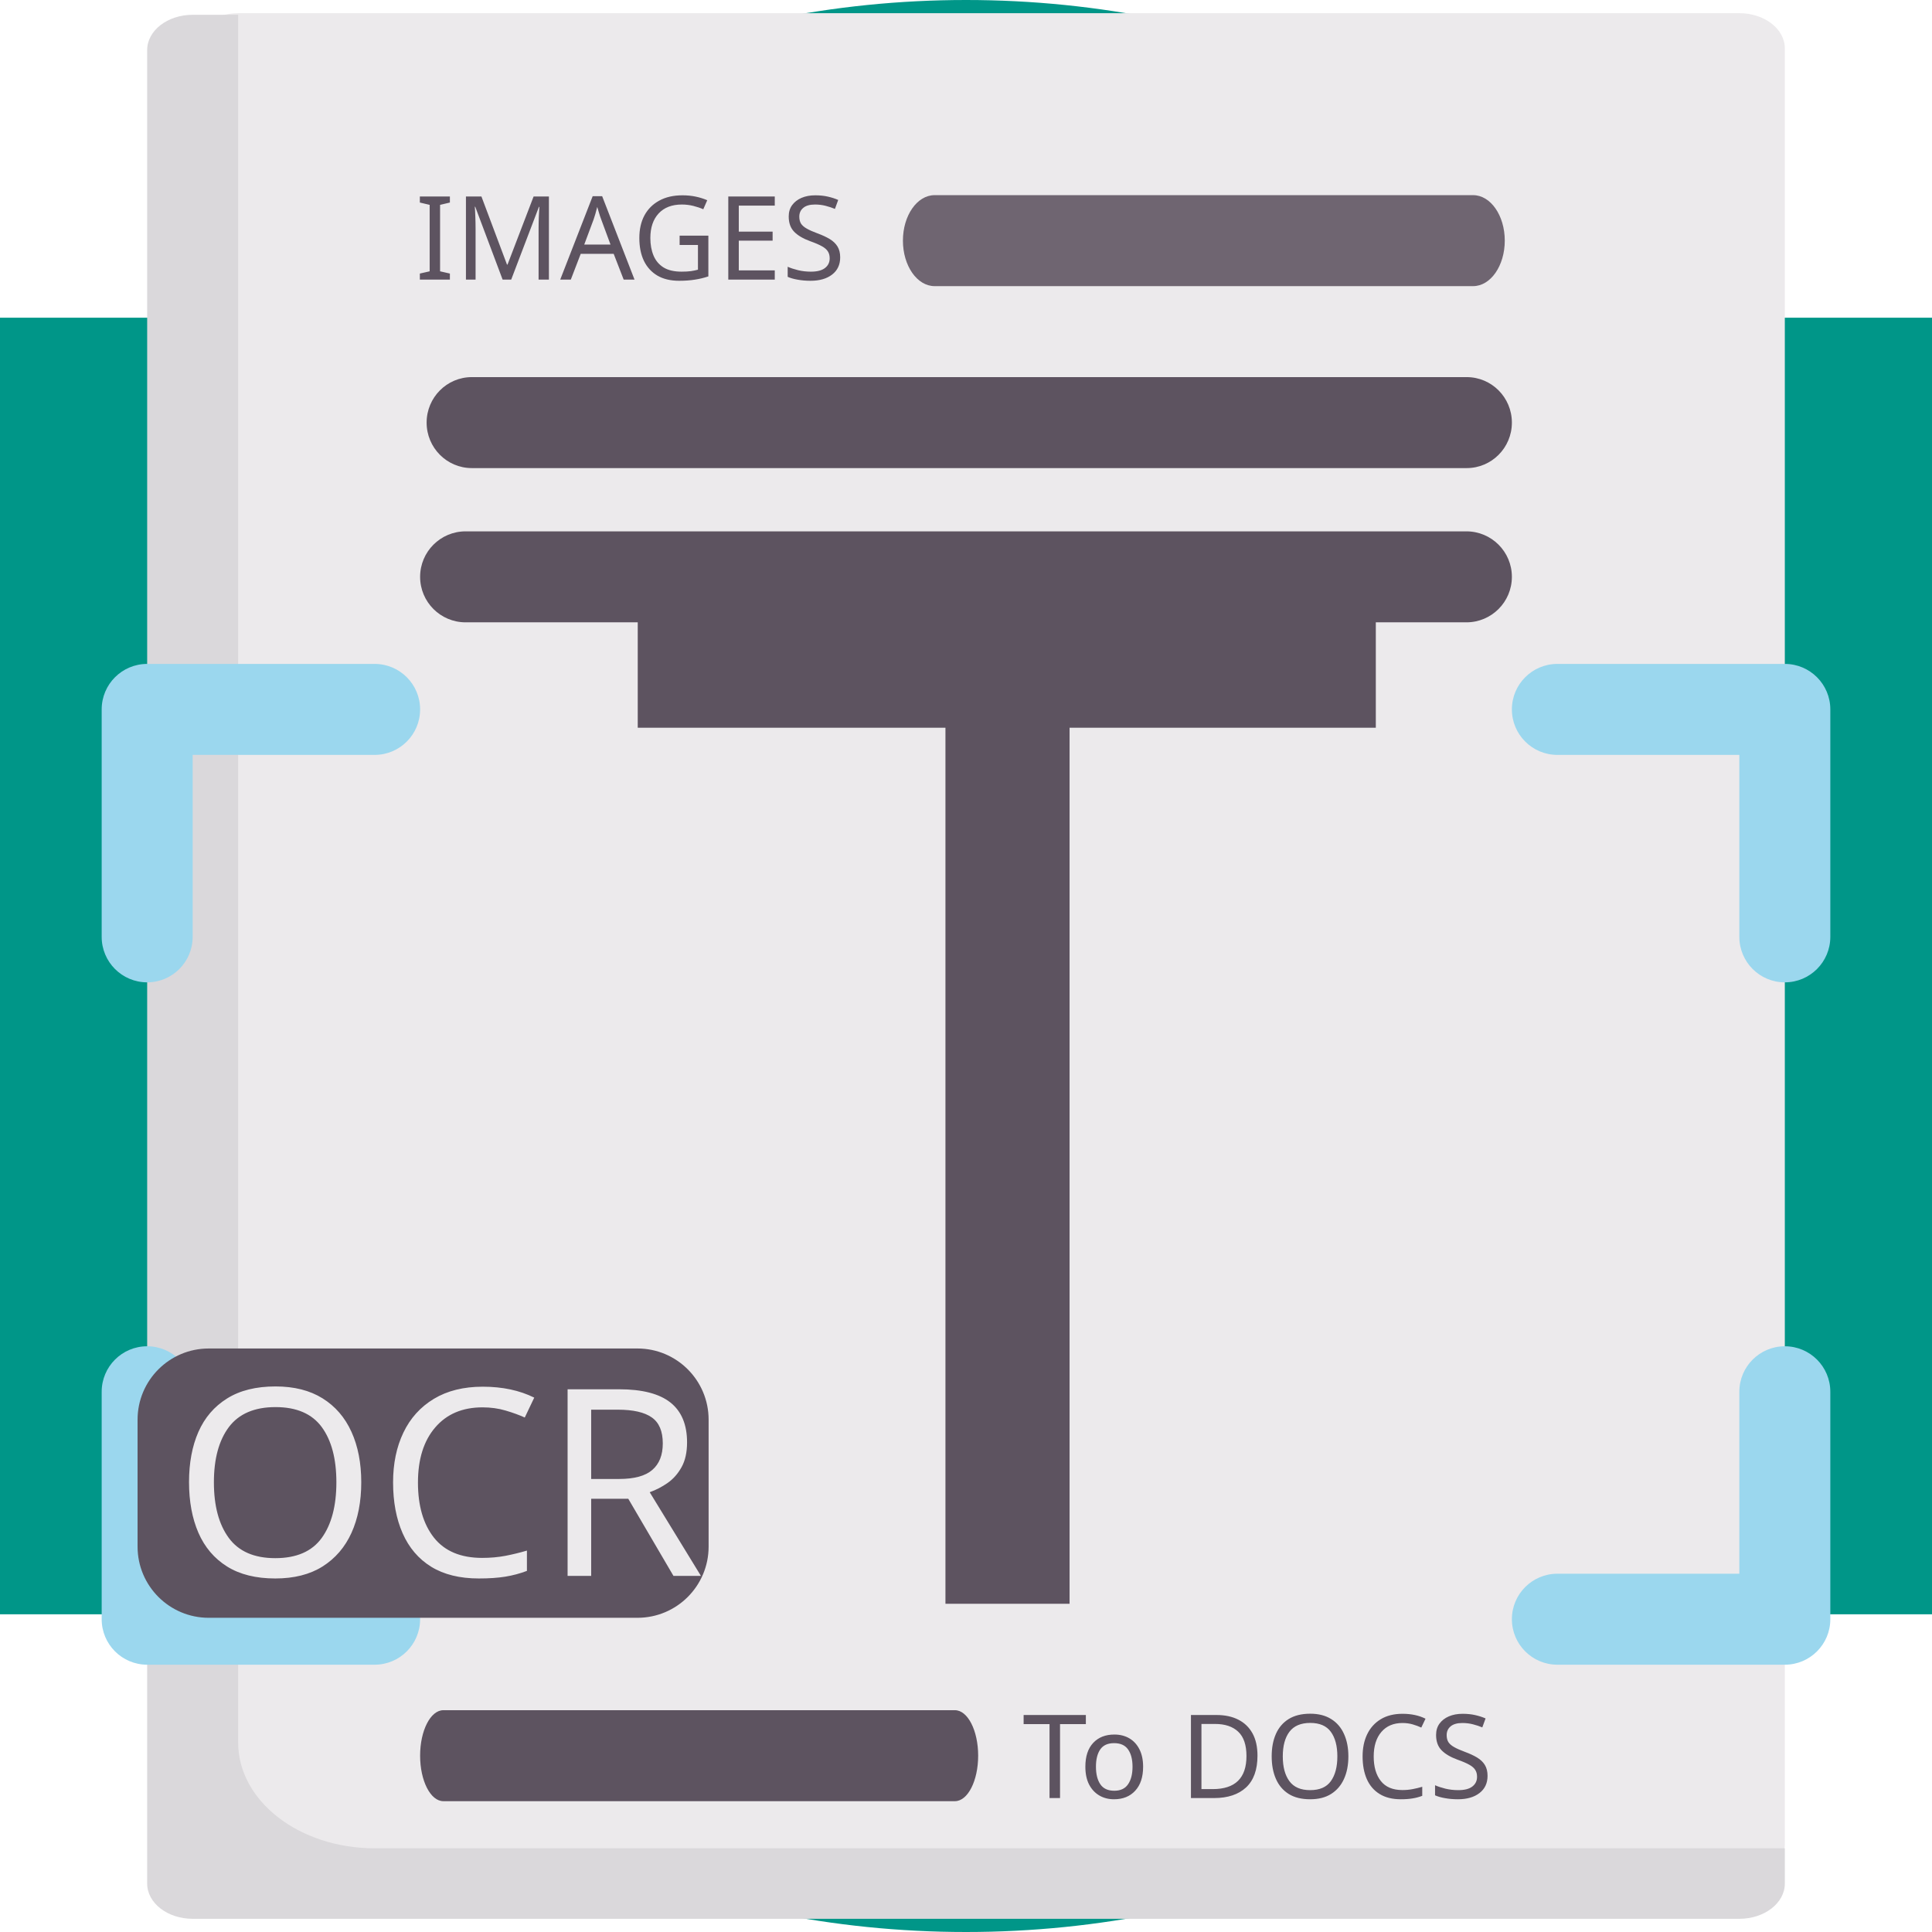
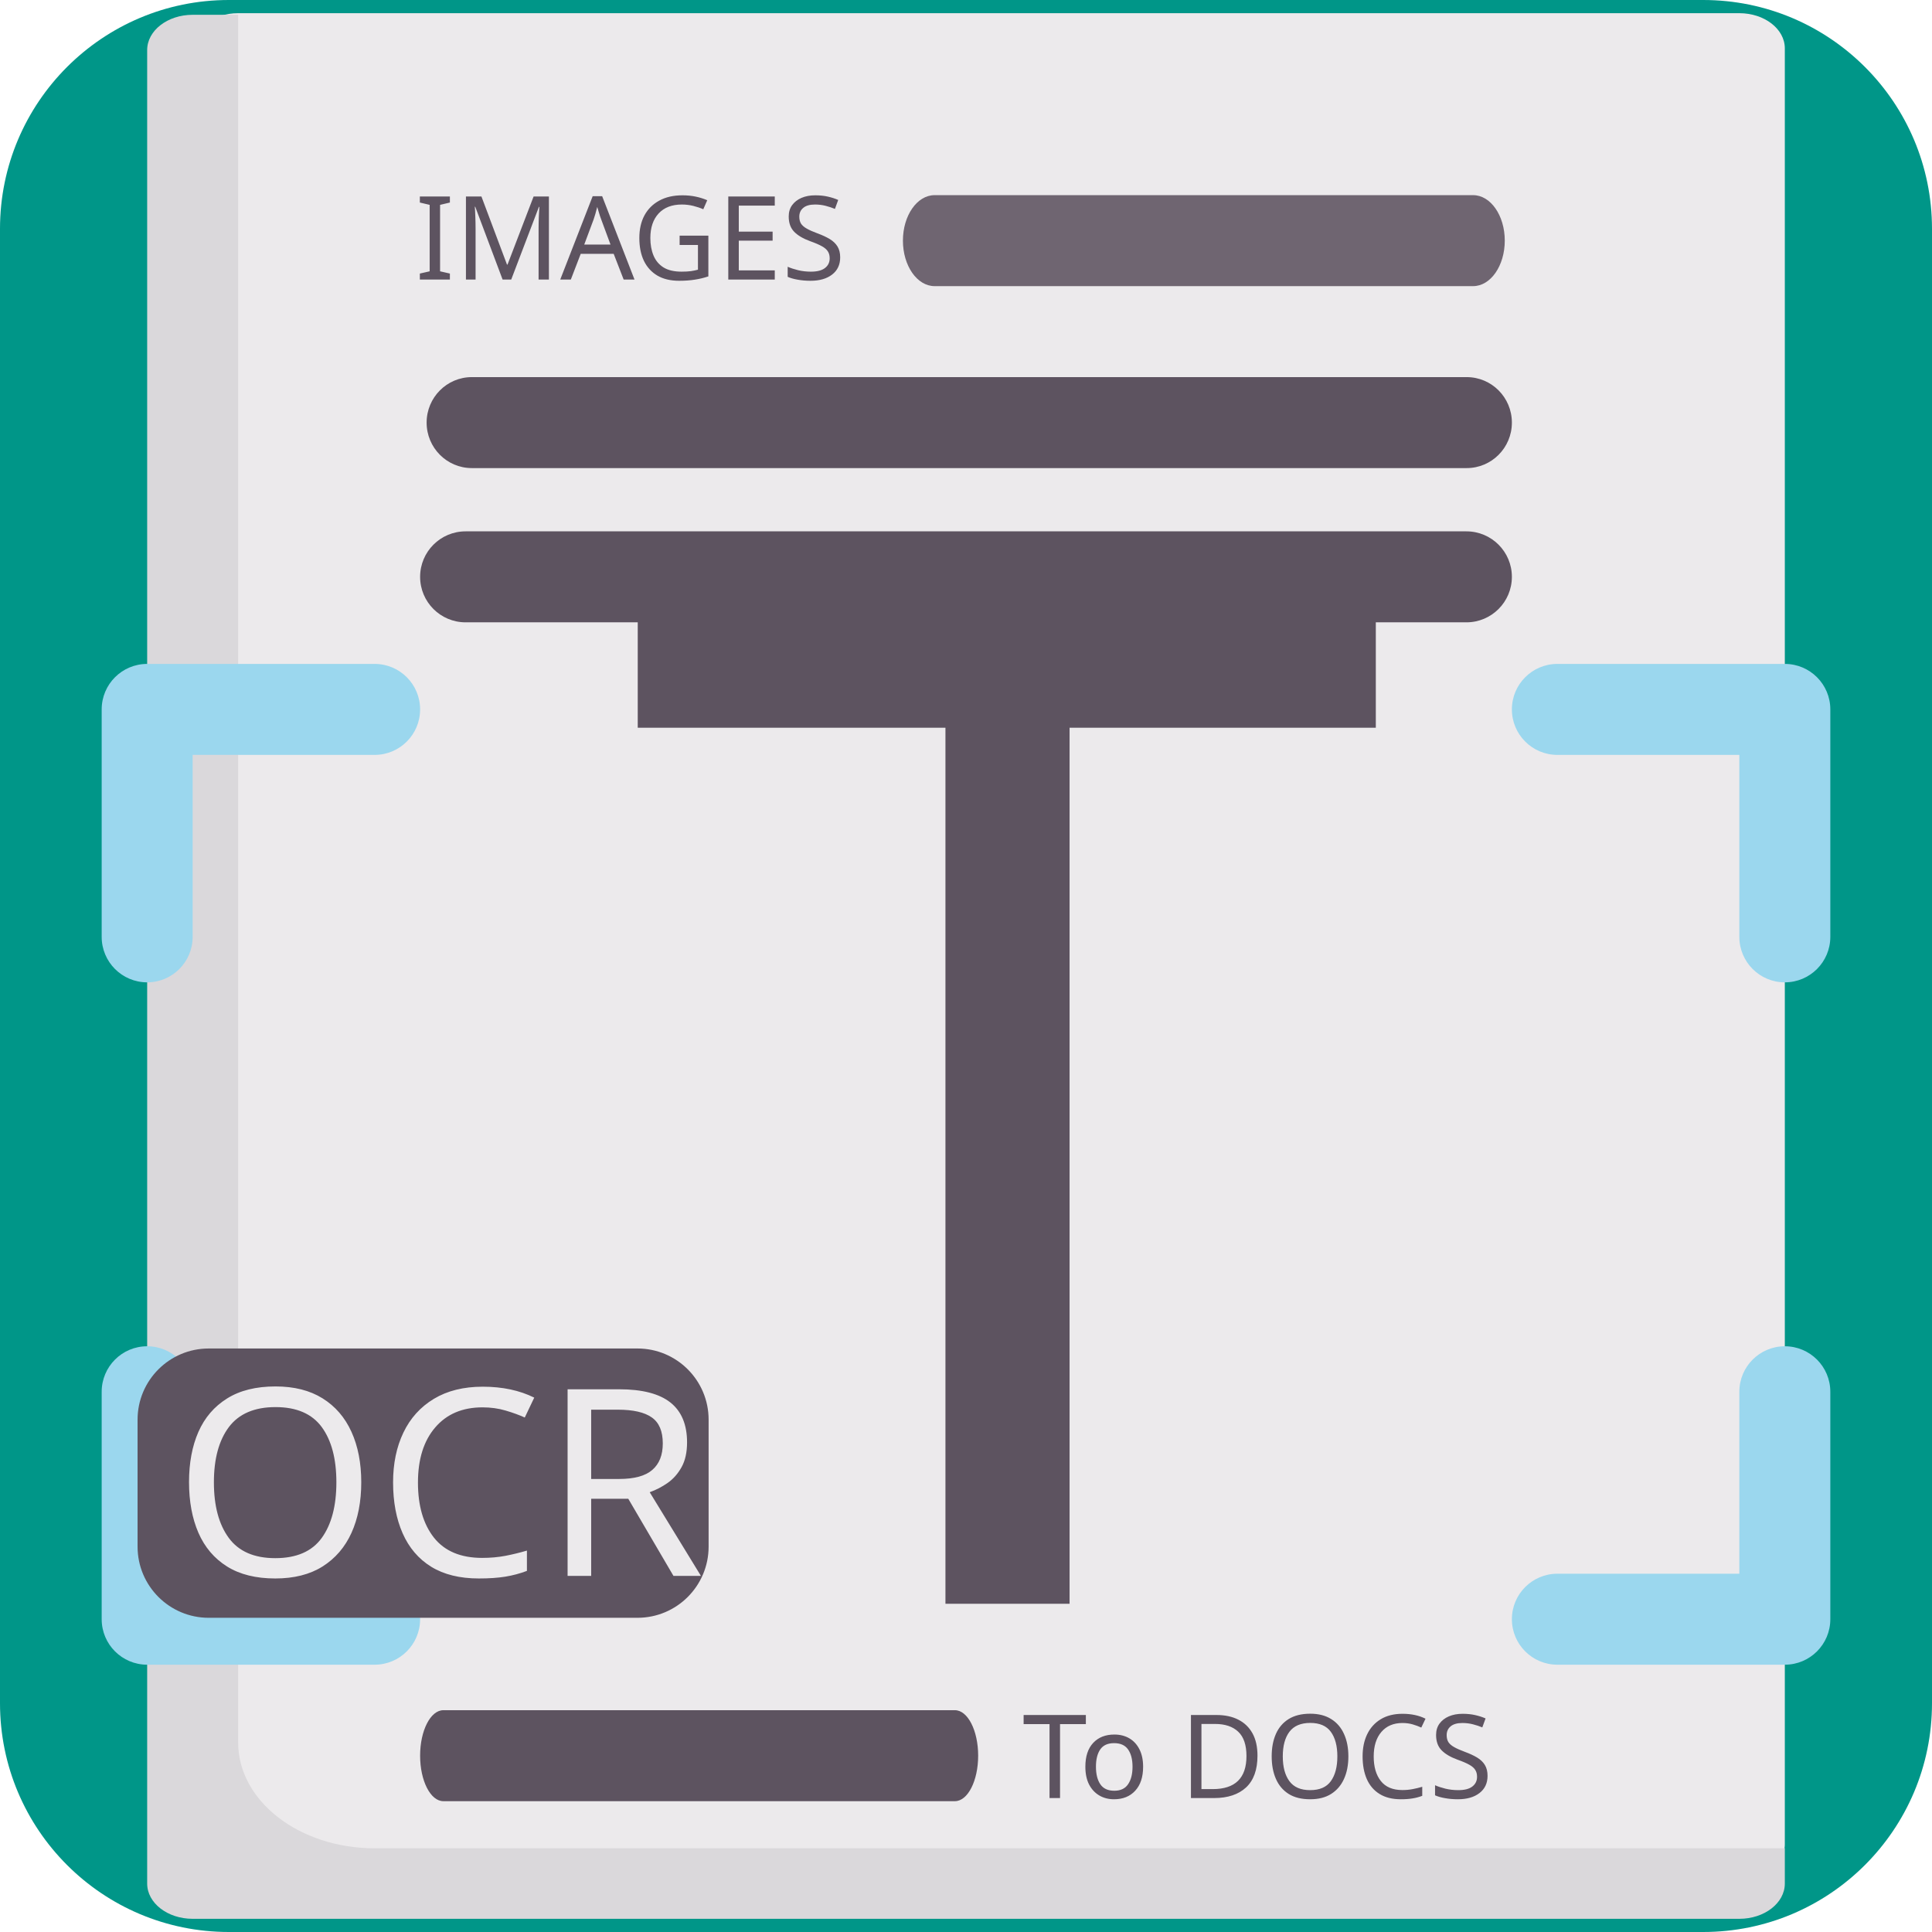
<svg xmlns="http://www.w3.org/2000/svg" id="Capa_1" enable-background="new 0 0 512 512" height="512" viewBox="0 0 512 512" width="512" version="1.1">
  <defs id="defs39" />
-   <rect style="fill:#009688;stroke-width:5.368" id="rect852" width="1792.774" height="343.611" x="-190.322" y="84.194" />
+   <rect style="fill:#009688;stroke:none;stroke-width:5.489" id="rect852" width="1874.19" height="343.611" x="-190.322" y="84.194" ry="76.564" />
  <circle style="fill:#009688;fill-opacity:1;stroke-width:6.288;stroke-miterlimit:4;stroke-dasharray:none" id="path932" cx="256" cy="256" r="256" />
  <g id="g930" transform="matrix(1.459841,0,0,1.459841,-117.7194,-44.72733)">
    <path d="M 396.387,371.833 H 123.871 c -4.561,0 -8.258,-2.862 -8.258,-6.392 V 39.424 c 0,-3.531 3.697,-6.392 8.258,-6.392 h 272.516 c 4.561,0 8.258,2.862 8.258,6.392 V 365.44 c 0,3.531 -3.697,6.393 -8.258,6.393 z" fill="#eceaec" id="path2" style="stroke-width:0.88" />
    <path d="m 148.645,366.166 c -13.682,0 -24.774,-8.597 -24.774,-19.202 V 33.324 h -8.258 c -4.561,0 -8.258,2.866 -8.258,6.401 V 372.567 c 0,3.535 3.697,6.401 8.258,6.401 h 280.774 c 4.561,0 8.258,-2.866 8.258,-6.401 v -6.401 z" fill="#dad8db" id="path4" style="stroke-width:0.88" />
    <path d="M 346.888,115.613 H 166.294 c -4.538,0 -8.209,-3.698 -8.209,-8.258 0,-4.56 3.672,-8.258 8.209,-8.258 h 180.594 c 4.538,0 8.209,3.698 8.209,8.258 9.9e-4,4.56 -3.671,8.258 -8.208,8.258 z" fill="#5d5360" id="path14" style="stroke-width:0.997" />
    <path d="m 348.056,82.581 h -97.757 c -3.179,0 -5.75,-3.698 -5.75,-8.258 0,-4.56 2.572,-8.258 5.75,-8.258 h 97.757 c 3.179,0 5.75,3.698 5.75,8.258 0,4.56 -2.572,8.258 -5.75,8.258 z" fill="#6f6571" id="path16" style="stroke-width:0.834" />
    <g fill="#9bd7ee" id="g28" transform="translate(0,-14)">
      <path d="m 148.645,165.161 h -41.29 c -4.565,0 -8.258,3.698 -8.258,8.258 v 41.29 c 0,4.56 3.694,8.258 8.258,8.258 4.565,0 8.258,-3.698 8.258,-8.258 v -33.032 h 33.032 c 4.565,0 8.258,-3.698 8.258,-8.258 0,-4.56 -3.693,-8.258 -8.258,-8.258 z" id="path20" />
      <path d="M 148.645,330.323 H 115.613 V 297.29 c 0,-4.56 -3.694,-8.258 -8.258,-8.258 -4.565,0 -8.258,3.698 -8.258,8.258 v 41.29 c 0,4.56 3.694,8.258 8.258,8.258 h 41.29 c 4.565,0 8.258,-3.698 8.258,-8.258 0,-4.56 -3.693,-8.257 -8.258,-8.257 z" id="path22" />
      <path d="m 404.645,289.032 c -4.565,0 -8.258,3.698 -8.258,8.258 v 33.032 h -33.032 c -4.565,0 -8.258,3.698 -8.258,8.258 0,4.56 3.694,8.258 8.258,8.258 h 41.29 c 4.565,0 8.258,-3.698 8.258,-8.258 v -41.29 c 0,-4.56 -3.693,-8.258 -8.258,-8.258 z" id="path24" />
      <path d="m 404.645,165.161 h -41.29 c -4.565,0 -8.258,3.698 -8.258,8.258 0,4.56 3.694,8.258 8.258,8.258 h 33.032 v 33.032 c 0,4.56 3.694,8.258 8.258,8.258 4.564,0 8.258,-3.698 8.258,-8.258 v -41.29 c 0,-4.56 -3.693,-8.258 -8.258,-8.258 z" id="path26" />
    </g>
    <text xml:space="preserve" style="font-style:normal;font-variant:normal;font-weight:normal;font-stretch:normal;font-size:250.441px;line-height:1.25;font-family:'Cocon® Next Arabic';-inkscape-font-specification:'Cocon® Next Arabic';fill:#5d5360;fill-opacity:1;stroke:none;stroke-width:6.261" x="193.911" y="321.777" id="text884">
      <tspan id="tspan882" x="193.911" y="321.777" style="font-style:normal;font-variant:normal;font-weight:normal;font-stretch:normal;font-family:'Footlight MT Light';-inkscape-font-specification:'Footlight MT Light, ';fill:#5d5360;fill-opacity:1;stroke-width:6.261">T</tspan>
    </text>
    <g id="g895" transform="translate(0,-14)">
      <rect style="fill:#5d5360;fill-opacity:1;stroke-width:3.78;stroke-miterlimit:4;stroke-dasharray:none" id="rect890" width="103.663" height="48.888" x="105.613" y="289.435" ry="12.92" />
      <text xml:space="preserve" style="font-style:normal;font-variant:normal;font-weight:normal;font-stretch:normal;font-size:47.432px;line-height:1.25;font-family:'Cocon® Next Arabic';-inkscape-font-specification:'Cocon® Next Arabic';fill:#eceaec;fill-opacity:1;stroke:none;stroke-width:1.186" x="112.063" y="330.716" id="text888">
        <tspan id="tspan886" x="112.063" y="330.716" style="font-style:normal;font-variant:normal;font-weight:normal;font-stretch:normal;font-family:Bahnschrift;-inkscape-font-specification:Bahnschrift;fill:#eceaec;fill-opacity:1;stroke-width:1.186">OCR</tspan>
      </text>
    </g>
    <path d="M 346.839,143.613 H 165.161 c -4.565,0 -8.258,-3.698 -8.258,-8.258 0,-4.56 3.694,-8.258 8.258,-8.258 h 181.677 c 4.565,0 8.258,3.698 8.258,8.258 10e-4,4.56 -3.693,8.258 -8.257,8.258 z" fill="#5d5360" id="path897" />
    <text xml:space="preserve" style="font-style:normal;font-variant:normal;font-weight:normal;font-stretch:normal;font-size:21.13px;line-height:1.25;font-family:mry_KacstQurn;-inkscape-font-specification:mry_KacstQurn;fill:#5d5360;fill-opacity:1;stroke:none;stroke-width:0.528" x="156.011" y="81.389" id="text901">
      <tspan id="tspan899" x="156.011" y="81.389" style="font-style:normal;font-variant:normal;font-weight:normal;font-stretch:normal;font-family:mry_KacstQurn;-inkscape-font-specification:mry_KacstQurn;fill:#5d5360;fill-opacity:1;stroke-width:0.528">IMAGES</tspan>
    </text>
    <path d="m 253.987,357.613 h -92.863 c -2.333,0 -4.221,-3.698 -4.221,-8.258 0,-4.56 1.888,-8.258 4.221,-8.258 h 92.863 c 2.333,0 4.221,3.698 4.221,8.258 5.1e-4,4.56 -1.888,8.258 -4.221,8.258 z" fill="#5d5360" id="path903" style="stroke-width:0.715" />
    <text xml:space="preserve" style="font-style:normal;font-variant:normal;font-weight:normal;font-stretch:normal;font-size:21.13px;line-height:1.25;font-family:mry_KacstQurn;-inkscape-font-specification:mry_KacstQurn;fill:#5d5360;fill-opacity:1;stroke:none;stroke-width:0.528" x="266.243" y="357.047" id="text907">
      <tspan id="tspan905" x="266.243" y="357.047" style="font-style:normal;font-variant:normal;font-weight:normal;font-stretch:normal;font-family:mry_KacstQurn;-inkscape-font-specification:mry_KacstQurn;fill:#5d5360;fill-opacity:1;stroke-width:0.528">To DOCS</tspan>
    </text>
  </g>
  <text xml:space="preserve" style="font-style:normal;font-weight:normal;font-size:252.376px;line-height:1.25;font-family:sans-serif;fill:#eceaec;fill-opacity:1;stroke:none;stroke-width:6.309" x="634.723" y="319.587" id="text856">
    <tspan id="tspan854" x="634.723" y="319.587" style="font-style:normal;font-variant:normal;font-weight:normal;font-stretch:normal;font-family:Amin;-inkscape-font-specification:Amin;fill:#eceaec;fill-opacity:1;stroke-width:6.309">Loly OCR</tspan>
  </text>
+   <g id="g924" transform="translate(-290.7463,-636.3178)">
+     <rect style="fill:#009688;fill-opacity:1;stroke-width:2.211" id="rect899" width="512" height="512" x="290.746" y="636.318" ry="60.637" />
+     <g id="g897" transform="matrix(1.459841,0,0,1.459841,173.0269,591.5904)">
+       <path d="M 396.387,371.833 H 123.871 c -4.561,0 -8.258,-2.862 -8.258,-6.392 V 39.424 c 0,-3.531 3.697,-6.392 8.258,-6.392 h 272.516 c 4.561,0 8.258,2.862 8.258,6.392 V 365.44 c 0,3.531 -3.697,6.393 -8.258,6.393 z" fill="#eceaec" id="path855" style="stroke-width:0.88" />
+       <path d="m 148.645,366.166 c -13.682,0 -24.774,-8.597 -24.774,-19.202 V 33.324 h -8.258 c -4.561,0 -8.258,2.866 -8.258,6.401 V 372.567 c 0,3.535 3.697,6.401 8.258,6.401 h 280.774 c 4.561,0 8.258,-2.866 8.258,-6.401 v -6.401 z" fill="#dad8db" id="path857" style="stroke-width:0.88" />
+       <path d="M 346.888,115.613 H 166.294 c -4.538,0 -8.209,-3.698 -8.209,-8.258 0,-4.56 3.672,-8.258 8.209,-8.258 h 180.594 c 4.538,0 8.209,3.698 8.209,8.258 9.9e-4,4.56 -3.671,8.258 -8.208,8.258 z" fill="#5d5360" id="path859" style="stroke-width:0.997" />
+       <path d="m 348.056,82.581 h -97.757 c -3.179,0 -5.75,-3.698 -5.75,-8.258 0,-4.56 2.572,-8.258 5.75,-8.258 h 97.757 c 3.179,0 5.75,3.698 5.75,8.258 0,4.56 -2.572,8.258 -5.75,8.258 z" fill="#6f6571" id="path861" style="stroke-width:0.834" />
+       <g fill="#9bd7ee" id="g871" transform="translate(0,-14)">
+         <path d="m 148.645,165.161 h -41.29 c -4.565,0 -8.258,3.698 -8.258,8.258 v 41.29 c 0,4.56 3.694,8.258 8.258,8.258 4.565,0 8.258,-3.698 8.258,-8.258 v -33.032 h 33.032 c 4.565,0 8.258,-3.698 8.258,-8.258 0,-4.56 -3.693,-8.258 -8.258,-8.258 z" id="path863" />
+         <path d="M 148.645,330.323 H 115.613 V 297.29 c 0,-4.56 -3.694,-8.258 -8.258,-8.258 -4.565,0 -8.258,3.698 -8.258,8.258 v 41.29 c 0,4.56 3.694,8.258 8.258,8.258 h 41.29 c 4.565,0 8.258,-3.698 8.258,-8.258 0,-4.56 -3.693,-8.257 -8.258,-8.257 z" id="path865" />
+         <path d="m 404.645,289.032 c -4.565,0 -8.258,3.698 -8.258,8.258 v 33.032 h -33.032 c -4.565,0 -8.258,3.698 -8.258,8.258 0,4.56 3.694,8.258 8.258,8.258 h 41.29 c 4.565,0 8.258,-3.698 8.258,-8.258 v -41.29 c 0,-4.56 -3.693,-8.258 -8.258,-8.258 z" id="path867" />
+         <path d="m 404.645,165.161 h -41.29 c -4.565,0 -8.258,3.698 -8.258,8.258 0,4.56 3.694,8.258 8.258,8.258 h 33.032 v 33.032 c 0,4.56 3.694,8.258 8.258,8.258 4.564,0 8.258,-3.698 8.258,-8.258 v -41.29 c 0,-4.56 -3.693,-8.258 -8.258,-8.258 z" id="path869" />
+       </g>
+       <text xml:space="preserve" style="font-style:normal;font-variant:normal;font-weight:normal;font-stretch:normal;font-size:250.441px;line-height:1.25;font-family:'Cocon® Next Arabic';-inkscape-font-specification:'Cocon® Next Arabic';fill:#5d5360;fill-opacity:1;stroke:none;stroke-width:6.261" x="193.911" y="321.777" id="text875">
+         <tspan id="tspan873" x="193.911" y="321.777" style="font-style:normal;font-variant:normal;font-weight:normal;font-stretch:normal;font-family:'Footlight MT Light';-inkscape-font-specification:'Footlight MT Light, ';fill:#5d5360;fill-opacity:1;stroke-width:6.261">T</tspan>
+       </text>
+       <g id="g883" transform="translate(0,-14)">
+         <rect style="fill:#5d5360;fill-opacity:1;stroke-width:3.78;stroke-miterlimit:4;stroke-dasharray:none" id="rect877" width="103.663" height="48.888" x="105.613" y="289.435" ry="12.92" />
+         <text xml:space="preserve" style="font-style:normal;font-variant:normal;font-weight:normal;font-stretch:normal;font-size:47.432px;line-height:1.25;font-family:'Cocon® Next Arabic';-inkscape-font-specification:'Cocon® Next Arabic';fill:#eceaec;fill-opacity:1;stroke:none;stroke-width:1.186" x="112.063" y="330.716" id="text881">
+           <tspan id="tspan879" x="112.063" y="330.716" style="font-style:normal;font-variant:normal;font-weight:normal;font-stretch:normal;font-family:Bahnschrift;-inkscape-font-specification:Bahnschrift;fill:#eceaec;fill-opacity:1;stroke-width:1.186">OCR</tspan>
+         </text>
+       </g>
+       <path d="M 346.839,143.613 H 165.161 c -4.565,0 -8.258,-3.698 -8.258,-8.258 0,-4.56 3.694,-8.258 8.258,-8.258 h 181.677 c 4.565,0 8.258,3.698 8.258,8.258 10e-4,4.56 -3.693,8.258 -8.257,8.258 z" fill="#5d5360" id="path885" />
+       <text xml:space="preserve" style="font-style:normal;font-variant:normal;font-weight:normal;font-stretch:normal;font-size:21.13px;line-height:1.25;font-family:mry_KacstQurn;-inkscape-font-specification:mry_KacstQurn;fill:#5d5360;fill-opacity:1;stroke:none;stroke-width:0.528" x="156.011" y="81.389" id="text889">
+         <tspan id="tspan887" x="156.011" y="81.389" style="font-style:normal;font-variant:normal;font-weight:normal;font-stretch:normal;font-family:mry_KacstQurn;-inkscape-font-specification:mry_KacstQurn;fill:#5d5360;fill-opacity:1;stroke-width:0.528">IMAGES</tspan>
+       </text>
+       <path d="m 253.987,357.613 h -92.863 c -2.333,0 -4.221,-3.698 -4.221,-8.258 0,-4.56 1.888,-8.258 4.221,-8.258 h 92.863 c 2.333,0 4.221,3.698 4.221,8.258 5.1e-4,4.56 -1.888,8.258 -4.221,8.258 z" fill="#5d5360" id="path891" style="stroke-width:0.715" />
+       <text xml:space="preserve" style="font-style:normal;font-variant:normal;font-weight:normal;font-stretch:normal;font-size:21.13px;line-height:1.25;font-family:mry_KacstQurn;-inkscape-font-specification:mry_KacstQurn;fill:#5d5360;fill-opacity:1;stroke:none;stroke-width:0.528" x="266.243" y="357.047" id="text895">
+         <tspan id="tspan893" x="266.243" y="357.047" style="font-style:normal;font-variant:normal;font-weight:normal;font-stretch:normal;font-family:mry_KacstQurn;-inkscape-font-specification:mry_KacstQurn;fill:#5d5360;fill-opacity:1;stroke-width:0.528">To DOCS</tspan>
+       </text>
+     </g>
+   </g>
</svg>
